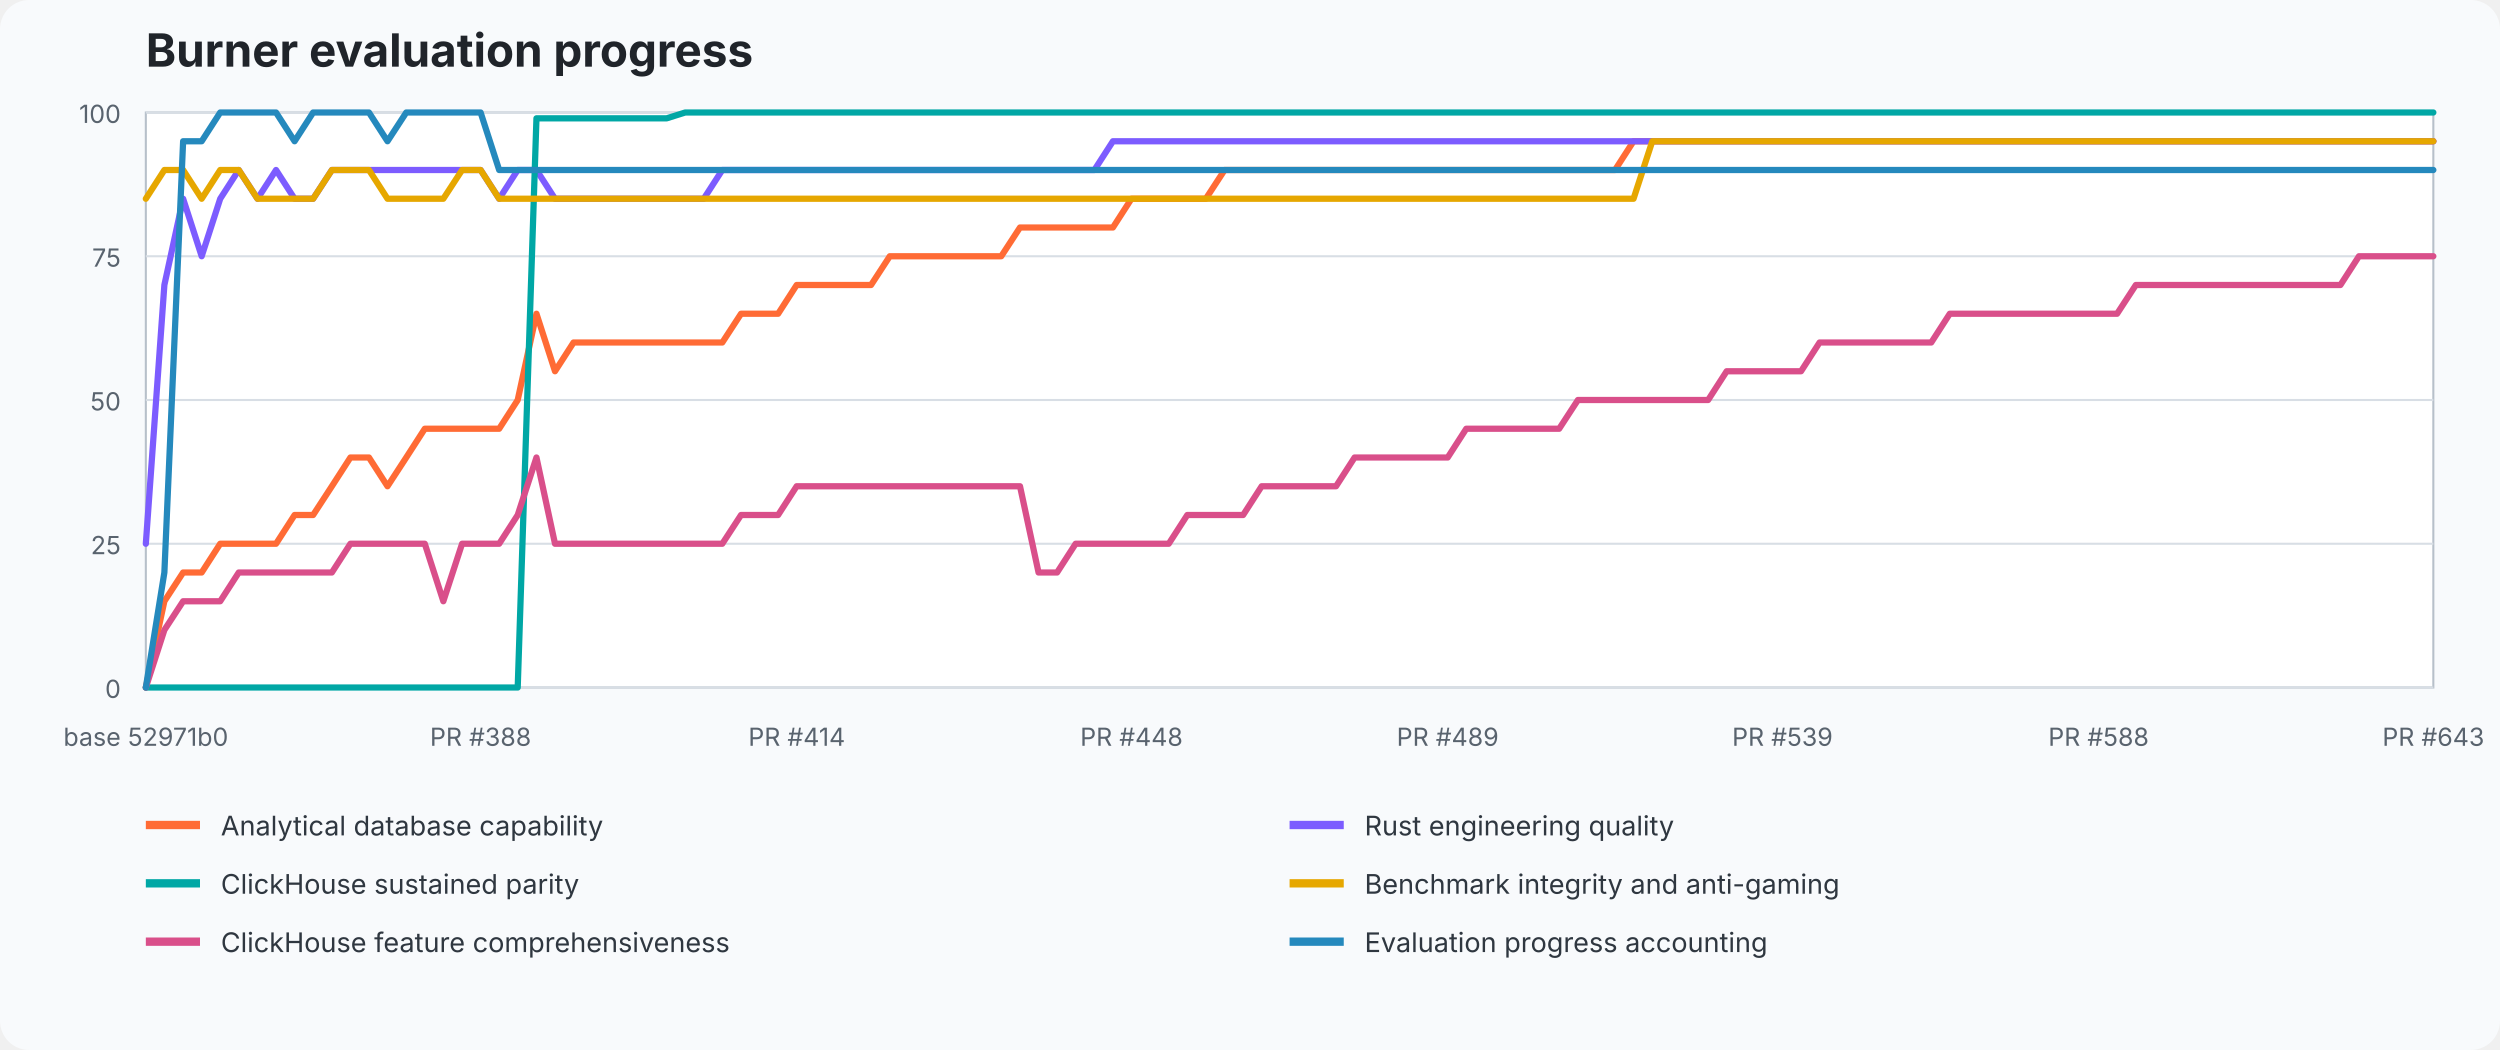
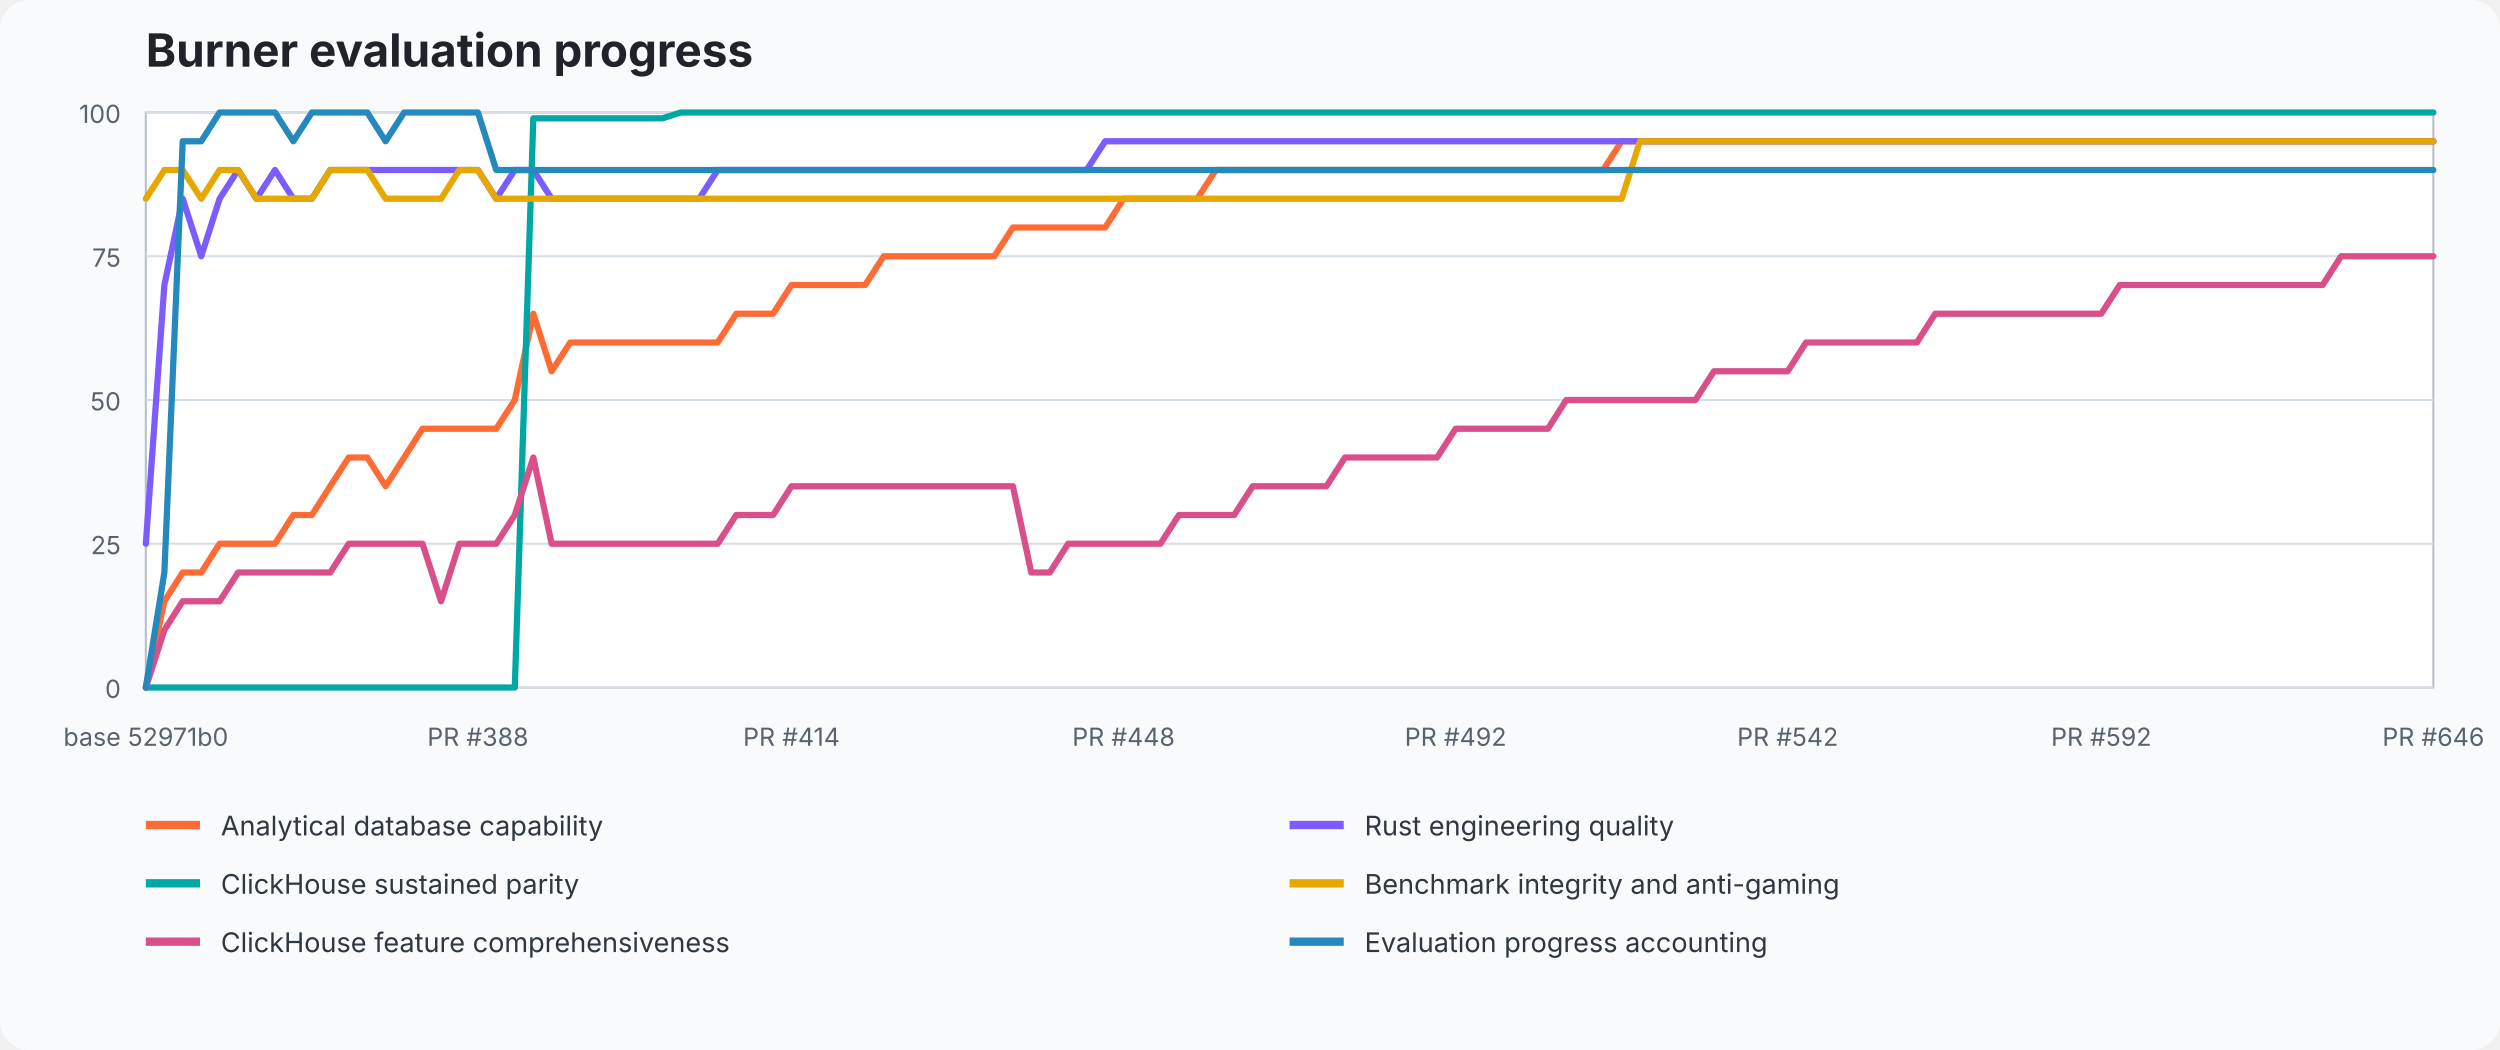
<svg xmlns="http://www.w3.org/2000/svg" width="1200" height="504" viewBox="0 0 1200 504" role="img" aria-labelledby="title desc">
  <style>text{font-family:ui-sans-serif,system-ui,-apple-system,BlinkMacSystemFont,"Segoe UI",sans-serif}.title{font-size:22px;font-weight:700;fill:#20242a}.axis{font-size:12px;fill:#59636e}.legend{font-size:13px;fill:#2f3740}.grid{stroke:#d8dee5;stroke-width:1}.plot{fill:#fff;stroke:#b7c0ca}</style>
  <rect width="100%" height="100%" fill="#f8fafc" rx="14" />
  <text x="70" y="32" class="title">Burner evaluation progress</text>
  <rect x="70" y="54" width="1098" height="276" class="plot" />
  <line x1="70" y1="330" x2="1168" y2="330" class="grid" />
  <text x="58" y="335" text-anchor="end" class="axis">0</text>
  <line x1="70" y1="261" x2="1168" y2="261" class="grid" />
  <text x="58" y="266" text-anchor="end" class="axis">25</text>
  <line x1="70" y1="192" x2="1168" y2="192" class="grid" />
  <text x="58" y="197" text-anchor="end" class="axis">50</text>
  <line x1="70" y1="123" x2="1168" y2="123" class="grid" />
  <text x="58" y="128" text-anchor="end" class="axis">75</text>
  <line x1="70" y1="54" x2="1168" y2="54" class="grid" />
  <text x="58" y="59" text-anchor="end" class="axis">100</text>
-   <polyline points="70.0,330.0 78.9,288.6 87.9,274.8 96.8,274.8 105.7,261.0 114.6,261.0 123.6,261.0 132.5,261.0 141.4,247.2 150.3,247.2 159.3,233.4 168.2,219.6 177.1,219.6 186.0,233.4 195.0,219.6 203.9,205.8 212.8,205.8 221.8,205.8 230.7,205.8 239.6,205.8 248.5,192.0 257.5,150.6 266.4,178.2 275.3,164.4 284.2,164.4 293.2,164.4 302.1,164.4 311.0,164.4 320.0,164.4 328.9,164.4 337.8,164.4 346.7,164.4 355.7,150.6 364.6,150.6 373.5,150.6 382.4,136.8 391.4,136.8 400.3,136.8 409.2,136.8 418.1,136.8 427.1,123.0 436.0,123.0 444.9,123.0 453.9,123.0 462.8,123.0 471.7,123.0 480.6,123.0 489.6,109.2 498.5,109.2 507.4,109.2 516.3,109.2 525.3,109.2 534.2,109.2 543.1,95.4 552.0,95.4 561.0,95.4 569.9,95.4 578.8,95.4 587.8,81.6 596.7,81.6 605.6,81.6 614.5,81.6 623.5,81.6 632.4,81.6 641.3,81.6 650.2,81.6 659.2,81.6 668.1,81.6 677.0,81.6 686.0,81.6 694.9,81.6 703.8,81.6 712.7,81.6 721.7,81.6 730.6,81.6 739.5,81.6 748.4,81.6 757.4,81.6 766.3,81.6 775.2,81.6 784.1,67.8 793.1,67.8 802.0,67.8 810.9,67.8 819.9,67.8 828.8,67.8 837.7,67.8 846.6,67.8 855.6,67.8 864.5,67.8 873.4,67.8 882.3,67.8 891.3,67.8 900.2,67.8 909.1,67.8 918.0,67.8 927.0,67.8 935.9,67.8 944.8,67.8 953.8,67.8 962.7,67.8 971.6,67.8 980.5,67.8 989.5,67.8 998.4,67.8 1007.3,67.8 1016.2,67.8 1025.2,67.8 1034.1,67.8 1043.0,67.8 1052.0,67.8 1060.9,67.8 1069.8,67.8 1078.7,67.8 1087.7,67.8 1096.6,67.8 1105.5,67.8 1114.4,67.8 1123.4,67.8 1132.3,67.8 1141.2,67.8 1150.1,67.8 1159.1,67.8 1168.0,67.8" fill="none" stroke="#ff6b35" stroke-width="3" stroke-linejoin="round" stroke-linecap="round" />
-   <polyline points="70.0,261.0 78.9,136.8 87.9,95.4 96.8,123.0 105.7,95.4 114.6,81.6 123.6,95.4 132.5,81.6 141.4,95.4 150.3,95.4 159.3,81.6 168.2,81.6 177.1,81.6 186.0,81.6 195.0,81.6 203.9,81.6 212.8,81.6 221.8,81.6 230.7,81.6 239.6,95.4 248.5,81.6 257.5,81.6 266.4,95.4 275.3,95.4 284.2,95.4 293.2,95.4 302.1,95.4 311.0,95.4 320.0,95.4 328.9,95.4 337.8,95.4 346.7,81.6 355.7,81.6 364.6,81.6 373.5,81.6 382.4,81.6 391.4,81.6 400.3,81.6 409.2,81.6 418.1,81.6 427.1,81.6 436.0,81.6 444.9,81.6 453.9,81.6 462.8,81.6 471.7,81.6 480.6,81.6 489.6,81.6 498.5,81.6 507.4,81.6 516.3,81.6 525.3,81.6 534.2,67.8 543.1,67.8 552.0,67.8 561.0,67.8 569.9,67.8 578.8,67.8 587.8,67.8 596.7,67.8 605.6,67.8 614.5,67.8 623.5,67.8 632.4,67.8 641.3,67.8 650.2,67.8 659.2,67.8 668.1,67.8 677.0,67.8 686.0,67.8 694.9,67.8 703.8,67.8 712.7,67.8 721.7,67.8 730.6,67.8 739.5,67.8 748.4,67.8 757.4,67.8 766.3,67.8 775.2,67.8 784.1,67.8 793.1,67.8 802.0,67.8 810.9,67.8 819.9,67.8 828.8,67.8 837.7,67.8 846.6,67.8 855.6,67.8 864.5,67.8 873.4,67.8 882.3,67.8 891.3,67.8 900.2,67.8 909.1,67.8 918.0,67.8 927.0,67.8 935.9,67.8 944.8,67.8 953.8,67.8 962.7,67.8 971.6,67.8 980.5,67.8 989.5,67.8 998.4,67.8 1007.3,67.8 1016.2,67.8 1025.2,67.8 1034.1,67.8 1043.0,67.8 1052.0,67.8 1060.9,67.8 1069.8,67.8 1078.7,67.8 1087.7,67.8 1096.6,67.8 1105.5,67.8 1114.4,67.8 1123.4,67.8 1132.3,67.8 1141.2,67.8 1150.1,67.8 1159.1,67.8 1168.0,67.8" fill="none" stroke="#7c5cff" stroke-width="3" stroke-linejoin="round" stroke-linecap="round" />
-   <polyline points="70.0,330.0 78.9,330.0 87.9,330.0 96.8,330.0 105.7,330.0 114.6,330.0 123.6,330.0 132.5,330.0 141.4,330.0 150.3,330.0 159.3,330.0 168.2,330.0 177.1,330.0 186.0,330.0 195.0,330.0 203.9,330.0 212.8,330.0 221.8,330.0 230.7,330.0 239.6,330.0 248.5,330.0 257.5,56.8 266.4,56.8 275.3,56.8 284.2,56.8 293.2,56.8 302.1,56.8 311.0,56.8 320.0,56.8 328.9,54.0 337.8,54.0 346.7,54.0 355.7,54.0 364.6,54.0 373.5,54.0 382.4,54.0 391.4,54.0 400.3,54.0 409.2,54.0 418.1,54.0 427.1,54.0 436.0,54.0 444.9,54.0 453.9,54.0 462.8,54.0 471.7,54.0 480.6,54.0 489.6,54.0 498.5,54.0 507.4,54.0 516.3,54.0 525.3,54.0 534.2,54.0 543.1,54.0 552.0,54.0 561.0,54.0 569.9,54.0 578.8,54.0 587.8,54.0 596.7,54.0 605.6,54.0 614.5,54.0 623.5,54.0 632.4,54.0 641.3,54.0 650.2,54.0 659.2,54.0 668.1,54.0 677.0,54.0 686.0,54.0 694.9,54.0 703.8,54.0 712.7,54.0 721.7,54.0 730.6,54.0 739.5,54.0 748.4,54.0 757.4,54.0 766.3,54.0 775.2,54.0 784.1,54.0 793.1,54.0 802.0,54.0 810.9,54.0 819.9,54.0 828.8,54.0 837.7,54.0 846.6,54.0 855.6,54.0 864.5,54.0 873.4,54.0 882.3,54.0 891.3,54.0 900.2,54.0 909.1,54.0 918.0,54.0 927.0,54.0 935.9,54.0 944.8,54.0 953.8,54.0 962.7,54.0 971.6,54.0 980.5,54.0 989.5,54.0 998.4,54.0 1007.3,54.0 1016.2,54.0 1025.2,54.0 1034.1,54.0 1043.0,54.0 1052.0,54.0 1060.9,54.0 1069.8,54.0 1078.7,54.0 1087.7,54.0 1096.6,54.0 1105.5,54.0 1114.4,54.0 1123.4,54.0 1132.3,54.0 1141.2,54.0 1150.1,54.0 1159.1,54.0 1168.0,54.0" fill="none" stroke="#00a7a5" stroke-width="3" stroke-linejoin="round" stroke-linecap="round" />
-   <polyline points="70.0,95.4 78.9,81.6 87.9,81.6 96.8,95.4 105.7,81.6 114.6,81.6 123.6,95.4 132.5,95.4 141.4,95.4 150.3,95.4 159.3,81.6 168.2,81.6 177.1,81.6 186.0,95.4 195.0,95.4 203.9,95.4 212.8,95.4 221.8,81.6 230.7,81.6 239.6,95.4 248.5,95.4 257.5,95.4 266.4,95.4 275.3,95.4 284.2,95.4 293.2,95.4 302.1,95.4 311.0,95.4 320.0,95.4 328.9,95.4 337.8,95.4 346.7,95.4 355.7,95.4 364.6,95.4 373.5,95.4 382.4,95.4 391.4,95.4 400.3,95.4 409.2,95.4 418.1,95.4 427.1,95.4 436.0,95.4 444.9,95.4 453.9,95.4 462.8,95.4 471.7,95.4 480.6,95.4 489.6,95.4 498.5,95.4 507.4,95.4 516.3,95.4 525.3,95.4 534.2,95.4 543.1,95.4 552.0,95.4 561.0,95.4 569.9,95.4 578.8,95.4 587.8,95.4 596.7,95.4 605.6,95.4 614.5,95.4 623.5,95.4 632.4,95.4 641.3,95.4 650.2,95.4 659.2,95.4 668.1,95.4 677.0,95.4 686.0,95.4 694.9,95.4 703.8,95.4 712.7,95.4 721.7,95.4 730.6,95.4 739.5,95.4 748.4,95.4 757.4,95.4 766.3,95.4 775.2,95.4 784.1,95.4 793.1,67.8 802.0,67.8 810.9,67.8 819.9,67.8 828.8,67.8 837.7,67.8 846.6,67.8 855.6,67.8 864.5,67.8 873.4,67.8 882.3,67.8 891.3,67.8 900.2,67.8 909.1,67.8 918.0,67.8 927.0,67.8 935.9,67.8 944.8,67.8 953.8,67.8 962.7,67.8 971.6,67.8 980.5,67.8 989.5,67.8 998.4,67.8 1007.3,67.8 1016.2,67.8 1025.2,67.8 1034.1,67.8 1043.0,67.8 1052.0,67.8 1060.9,67.8 1069.8,67.8 1078.7,67.8 1087.7,67.8 1096.6,67.8 1105.5,67.8 1114.4,67.8 1123.4,67.8 1132.3,67.8 1141.2,67.8 1150.1,67.8 1159.1,67.8 1168.0,67.8" fill="none" stroke="#e6a700" stroke-width="3" stroke-linejoin="round" stroke-linecap="round" />
-   <polyline points="70.0,330.0 78.9,302.4 87.9,288.6 96.8,288.6 105.7,288.6 114.6,274.8 123.6,274.8 132.5,274.8 141.4,274.8 150.3,274.8 159.3,274.8 168.2,261.0 177.1,261.0 186.0,261.0 195.0,261.0 203.9,261.0 212.8,288.6 221.8,261.0 230.7,261.0 239.6,261.0 248.5,247.2 257.5,219.6 266.4,261.0 275.3,261.0 284.2,261.0 293.2,261.0 302.1,261.0 311.0,261.0 320.0,261.0 328.9,261.0 337.8,261.0 346.7,261.0 355.7,247.2 364.6,247.2 373.5,247.2 382.4,233.4 391.4,233.4 400.3,233.4 409.2,233.4 418.1,233.4 427.1,233.4 436.0,233.4 444.9,233.4 453.9,233.4 462.8,233.4 471.7,233.4 480.6,233.4 489.6,233.4 498.5,274.8 507.4,274.8 516.3,261.0 525.3,261.0 534.2,261.0 543.1,261.0 552.0,261.0 561.0,261.0 569.9,247.2 578.8,247.2 587.8,247.2 596.7,247.2 605.6,233.4 614.5,233.4 623.5,233.4 632.4,233.4 641.3,233.4 650.2,219.6 659.2,219.6 668.1,219.6 677.0,219.6 686.0,219.6 694.9,219.6 703.8,205.8 712.7,205.8 721.7,205.8 730.6,205.8 739.5,205.8 748.4,205.8 757.4,192.0 766.3,192.0 775.2,192.0 784.1,192.0 793.1,192.0 802.0,192.0 810.9,192.0 819.9,192.0 828.8,178.2 837.7,178.2 846.6,178.2 855.6,178.2 864.5,178.2 873.4,164.4 882.3,164.4 891.3,164.4 900.2,164.4 909.1,164.4 918.0,164.4 927.0,164.4 935.9,150.6 944.8,150.6 953.8,150.6 962.7,150.6 971.6,150.6 980.5,150.6 989.5,150.6 998.4,150.6 1007.3,150.6 1016.2,150.6 1025.2,136.8 1034.1,136.8 1043.0,136.8 1052.0,136.8 1060.9,136.8 1069.8,136.8 1078.7,136.8 1087.7,136.8 1096.6,136.8 1105.5,136.8 1114.4,136.8 1123.4,136.8 1132.3,123.0 1141.2,123.0 1150.1,123.0 1159.1,123.0 1168.0,123.0" fill="none" stroke="#d94f8a" stroke-width="3" stroke-linejoin="round" stroke-linecap="round" />
-   <polyline points="70.0,330.0 78.9,274.8 87.9,67.8 96.8,67.8 105.7,54.0 114.6,54.0 123.6,54.0 132.5,54.0 141.4,67.8 150.3,54.0 159.3,54.0 168.2,54.0 177.1,54.0 186.0,67.8 195.0,54.0 203.9,54.0 212.8,54.0 221.8,54.0 230.7,54.0 239.6,81.6 248.5,81.6 257.5,81.6 266.4,81.6 275.3,81.6 284.2,81.6 293.2,81.6 302.1,81.6 311.0,81.6 320.0,81.6 328.9,81.6 337.8,81.6 346.7,81.6 355.7,81.6 364.6,81.6 373.5,81.6 382.4,81.6 391.4,81.6 400.3,81.6 409.2,81.6 418.1,81.6 427.1,81.6 436.0,81.6 444.9,81.6 453.9,81.6 462.8,81.6 471.7,81.6 480.6,81.6 489.6,81.6 498.5,81.6 507.4,81.6 516.3,81.6 525.3,81.6 534.2,81.6 543.1,81.6 552.0,81.6 561.0,81.6 569.9,81.6 578.8,81.6 587.8,81.6 596.7,81.6 605.6,81.6 614.5,81.6 623.5,81.6 632.4,81.6 641.3,81.6 650.2,81.6 659.2,81.6 668.1,81.6 677.0,81.6 686.0,81.6 694.9,81.6 703.8,81.6 712.7,81.6 721.7,81.6 730.6,81.6 739.5,81.6 748.4,81.6 757.4,81.6 766.3,81.6 775.2,81.6 784.1,81.6 793.1,81.6 802.0,81.6 810.9,81.6 819.9,81.6 828.8,81.6 837.7,81.6 846.6,81.6 855.6,81.6 864.5,81.6 873.4,81.6 882.3,81.6 891.3,81.6 900.2,81.6 909.1,81.6 918.0,81.6 927.0,81.6 935.9,81.6 944.8,81.6 953.8,81.6 962.7,81.6 971.6,81.6 980.5,81.6 989.5,81.6 998.4,81.6 1007.3,81.6 1016.2,81.6 1025.2,81.6 1034.1,81.6 1043.0,81.6 1052.0,81.6 1060.9,81.6 1069.8,81.6 1078.7,81.6 1087.7,81.6 1096.6,81.6 1105.5,81.6 1114.4,81.6 1123.4,81.6 1132.3,81.6 1141.2,81.6 1150.1,81.6 1159.1,81.6 1168.0,81.6" fill="none" stroke="#2589bd" stroke-width="3" stroke-linejoin="round" stroke-linecap="round" />
+   <polyline points="70.0,330.0 78.9,288.6 87.7,274.8 96.6,274.8 105.4,261.0 114.3,261.0 123.1,261.0 132.0,261.0 140.8,247.2 149.7,247.2 158.5,233.4 167.4,219.6 176.3,219.6 185.1,233.4 194.0,219.6 202.8,205.8 211.7,205.8 220.5,205.8 229.4,205.8 238.2,205.8 247.1,192.0 256.0,150.6 264.8,178.2 273.7,164.4 282.5,164.4 291.4,164.4 300.2,164.4 309.1,164.4 317.9,164.4 326.8,164.4 335.6,164.4 344.5,164.4 353.4,150.6 362.2,150.6 371.1,150.6 379.9,136.8 388.8,136.8 397.6,136.8 406.5,136.8 415.3,136.8 424.2,123.0 433.0,123.0 441.9,123.0 450.8,123.0 459.6,123.0 468.5,123.0 477.3,123.0 486.2,109.2 495.0,109.2 503.9,109.2 512.7,109.2 521.6,109.2 530.5,109.2 539.3,95.4 548.2,95.4 557.0,95.4 565.9,95.4 574.7,95.4 583.6,81.6 592.4,81.6 601.3,81.6 610.1,81.6 619.0,81.6 627.9,81.6 636.7,81.6 645.6,81.6 654.4,81.6 663.3,81.6 672.1,81.6 681.0,81.6 689.8,81.6 698.7,81.6 707.5,81.6 716.4,81.6 725.3,81.6 734.1,81.6 743.0,81.6 751.8,81.6 760.7,81.6 769.5,81.6 778.4,67.8 787.2,67.8 796.1,67.8 805.0,67.8 813.8,67.8 822.7,67.8 831.5,67.8 840.4,67.8 849.2,67.8 858.1,67.8 866.9,67.8 875.8,67.8 884.6,67.8 893.5,67.8 902.4,67.8 911.2,67.8 920.1,67.8 928.9,67.8 937.8,67.8 946.6,67.8 955.5,67.8 964.3,67.8 973.2,67.8 982.0,67.8 990.9,67.8 999.8,67.8 1008.6,67.8 1017.5,67.8 1026.3,67.8 1035.2,67.8 1044.0,67.8 1052.9,67.8 1061.7,67.8 1070.6,67.8 1079.5,67.8 1088.3,67.8 1097.2,67.8 1106.0,67.8 1114.9,67.8 1123.7,67.8 1132.6,67.8 1141.4,67.8 1150.3,67.8 1159.1,67.8 1168.0,67.8" fill="none" stroke="#ff6b35" stroke-width="3" stroke-linejoin="round" stroke-linecap="round" />
+   <polyline points="70.0,261.0 78.9,136.8 87.7,95.4 96.6,123.0 105.4,95.4 114.3,81.6 123.1,95.4 132.0,81.6 140.8,95.4 149.7,95.4 158.5,81.6 167.4,81.6 176.3,81.6 185.1,81.6 194.0,81.6 202.8,81.6 211.7,81.6 220.5,81.6 229.4,81.6 238.2,95.4 247.1,81.6 256.0,81.6 264.8,95.4 273.7,95.4 282.5,95.4 291.4,95.4 300.2,95.4 309.1,95.4 317.9,95.4 326.8,95.4 335.6,95.4 344.5,81.6 353.4,81.6 362.2,81.6 371.1,81.6 379.9,81.6 388.8,81.6 397.6,81.6 406.5,81.6 415.3,81.6 424.2,81.6 433.0,81.6 441.9,81.6 450.8,81.6 459.6,81.6 468.5,81.6 477.3,81.6 486.2,81.6 495.0,81.6 503.9,81.6 512.7,81.6 521.6,81.6 530.5,67.8 539.3,67.8 548.2,67.8 557.0,67.8 565.9,67.8 574.7,67.8 583.6,67.8 592.4,67.8 601.3,67.8 610.1,67.8 619.0,67.8 627.9,67.8 636.7,67.8 645.6,67.8 654.4,67.8 663.3,67.8 672.1,67.8 681.0,67.8 689.8,67.8 698.7,67.8 707.5,67.8 716.4,67.8 725.3,67.8 734.1,67.8 743.0,67.8 751.8,67.8 760.7,67.8 769.5,67.8 778.4,67.8 787.2,67.8 796.1,67.8 805.0,67.8 813.8,67.8 822.7,67.8 831.5,67.8 840.4,67.8 849.2,67.8 858.1,67.8 866.9,67.8 875.8,67.8 884.6,67.8 893.5,67.8 902.4,67.8 911.2,67.8 920.1,67.8 928.9,67.8 937.8,67.8 946.6,67.8 955.5,67.8 964.3,67.8 973.2,67.8 982.0,67.8 990.9,67.8 999.8,67.8 1008.6,67.8 1017.5,67.8 1026.3,67.8 1035.2,67.8 1044.0,67.8 1052.9,67.8 1061.7,67.8 1070.6,67.8 1079.5,67.8 1088.3,67.8 1097.2,67.8 1106.0,67.8 1114.9,67.8 1123.7,67.8 1132.6,67.8 1141.4,67.8 1150.3,67.8 1159.1,67.8 1168.0,67.8" fill="none" stroke="#7c5cff" stroke-width="3" stroke-linejoin="round" stroke-linecap="round" />
+   <polyline points="70.0,330.0 78.9,330.0 87.7,330.0 96.6,330.0 105.4,330.0 114.3,330.0 123.1,330.0 132.0,330.0 140.8,330.0 149.7,330.0 158.5,330.0 167.4,330.0 176.3,330.0 185.1,330.0 194.0,330.0 202.8,330.0 211.7,330.0 220.5,330.0 229.4,330.0 238.2,330.0 247.1,330.0 256.0,56.8 264.8,56.8 273.7,56.8 282.5,56.8 291.4,56.8 300.2,56.8 309.1,56.8 317.9,56.8 326.8,54.0 335.6,54.0 344.5,54.0 353.4,54.0 362.2,54.0 371.1,54.0 379.9,54.0 388.8,54.0 397.6,54.0 406.5,54.0 415.3,54.0 424.2,54.0 433.0,54.0 441.9,54.0 450.8,54.0 459.6,54.0 468.5,54.0 477.3,54.0 486.2,54.0 495.0,54.0 503.9,54.0 512.7,54.0 521.6,54.0 530.5,54.0 539.3,54.0 548.2,54.0 557.0,54.0 565.9,54.0 574.7,54.0 583.6,54.0 592.4,54.0 601.3,54.0 610.1,54.0 619.0,54.0 627.9,54.0 636.7,54.0 645.6,54.0 654.4,54.0 663.3,54.0 672.1,54.0 681.0,54.0 689.8,54.0 698.7,54.0 707.5,54.0 716.4,54.0 725.3,54.0 734.1,54.0 743.0,54.0 751.8,54.0 760.7,54.0 769.5,54.0 778.4,54.0 787.2,54.0 796.1,54.0 805.0,54.0 813.8,54.0 822.7,54.0 831.5,54.0 840.4,54.0 849.2,54.0 858.1,54.0 866.9,54.0 875.8,54.0 884.6,54.0 893.5,54.0 902.4,54.0 911.2,54.0 920.1,54.0 928.9,54.0 937.8,54.0 946.6,54.0 955.5,54.0 964.3,54.0 973.2,54.0 982.0,54.0 990.9,54.0 999.8,54.0 1008.6,54.0 1017.5,54.0 1026.3,54.0 1035.2,54.0 1044.0,54.0 1052.9,54.0 1061.7,54.0 1070.6,54.0 1079.5,54.0 1088.3,54.0 1097.2,54.0 1106.0,54.0 1114.9,54.0 1123.7,54.0 1132.6,54.0 1141.4,54.0 1150.3,54.0 1159.1,54.0 1168.0,54.0" fill="none" stroke="#00a7a5" stroke-width="3" stroke-linejoin="round" stroke-linecap="round" />
+   <polyline points="70.0,95.4 78.9,81.6 87.7,81.6 96.6,95.4 105.4,81.6 114.3,81.6 123.1,95.4 132.0,95.4 140.8,95.4 149.7,95.4 158.5,81.6 167.4,81.6 176.3,81.6 185.1,95.4 194.0,95.4 202.8,95.4 211.7,95.4 220.5,81.6 229.4,81.6 238.2,95.4 247.1,95.4 256.0,95.4 264.8,95.4 273.7,95.4 282.5,95.4 291.4,95.4 300.2,95.4 309.1,95.4 317.9,95.4 326.8,95.4 335.6,95.4 344.5,95.4 353.4,95.4 362.2,95.4 371.1,95.4 379.9,95.4 388.8,95.4 397.6,95.4 406.5,95.4 415.3,95.4 424.2,95.4 433.0,95.4 441.9,95.4 450.8,95.4 459.6,95.4 468.5,95.4 477.3,95.4 486.2,95.4 495.0,95.4 503.9,95.4 512.7,95.4 521.6,95.4 530.5,95.4 539.3,95.4 548.2,95.4 557.0,95.4 565.9,95.4 574.7,95.4 583.6,95.4 592.4,95.4 601.3,95.4 610.1,95.4 619.0,95.4 627.9,95.4 636.7,95.4 645.6,95.4 654.4,95.4 663.3,95.4 672.1,95.4 681.0,95.4 689.8,95.4 698.7,95.4 707.5,95.4 716.4,95.4 725.3,95.4 734.1,95.4 743.0,95.4 751.8,95.4 760.7,95.4 769.5,95.4 778.4,95.4 787.2,67.8 796.1,67.8 805.0,67.8 813.8,67.8 822.7,67.8 831.5,67.8 840.4,67.8 849.2,67.8 858.1,67.8 866.9,67.8 875.8,67.8 884.6,67.8 893.5,67.8 902.4,67.8 911.2,67.8 920.1,67.8 928.9,67.8 937.8,67.8 946.6,67.8 955.5,67.8 964.3,67.8 973.2,67.8 982.0,67.8 990.9,67.8 999.8,67.8 1008.6,67.8 1017.5,67.8 1026.3,67.8 1035.2,67.8 1044.0,67.8 1052.9,67.8 1061.7,67.8 1070.6,67.8 1079.5,67.8 1088.3,67.8 1097.2,67.8 1106.0,67.8 1114.9,67.8 1123.7,67.8 1132.6,67.8 1141.4,67.8 1150.3,67.8 1159.1,67.8 1168.0,67.8" fill="none" stroke="#e6a700" stroke-width="3" stroke-linejoin="round" stroke-linecap="round" />
+   <polyline points="70.0,330.0 78.9,302.4 87.7,288.6 96.6,288.6 105.4,288.6 114.3,274.8 123.1,274.8 132.0,274.8 140.8,274.8 149.7,274.8 158.5,274.8 167.4,261.0 176.3,261.0 185.1,261.0 194.0,261.0 202.8,261.0 211.7,288.6 220.5,261.0 229.4,261.0 238.2,261.0 247.1,247.2 256.0,219.6 264.8,261.0 273.7,261.0 282.5,261.0 291.4,261.0 300.2,261.0 309.1,261.0 317.9,261.0 326.8,261.0 335.6,261.0 344.5,261.0 353.4,247.2 362.2,247.2 371.1,247.2 379.9,233.4 388.8,233.4 397.6,233.4 406.5,233.4 415.3,233.4 424.2,233.4 433.0,233.4 441.9,233.4 450.8,233.4 459.6,233.4 468.5,233.4 477.3,233.4 486.2,233.4 495.0,274.8 503.9,274.8 512.7,261.0 521.6,261.0 530.5,261.0 539.3,261.0 548.2,261.0 557.0,261.0 565.9,247.2 574.7,247.2 583.6,247.2 592.4,247.2 601.3,233.4 610.1,233.4 619.0,233.4 627.9,233.4 636.7,233.4 645.6,219.6 654.4,219.6 663.3,219.6 672.1,219.6 681.0,219.6 689.8,219.6 698.7,205.8 707.5,205.8 716.4,205.8 725.3,205.8 734.1,205.8 743.0,205.8 751.8,192.0 760.7,192.0 769.5,192.0 778.4,192.0 787.2,192.0 796.1,192.0 805.0,192.0 813.8,192.0 822.7,178.2 831.5,178.2 840.4,178.2 849.2,178.2 858.1,178.2 866.9,164.4 875.8,164.4 884.6,164.4 893.5,164.4 902.4,164.4 911.2,164.4 920.1,164.4 928.9,150.6 937.8,150.6 946.6,150.6 955.5,150.6 964.3,150.6 973.2,150.6 982.0,150.6 990.9,150.6 999.8,150.6 1008.6,150.6 1017.5,136.8 1026.3,136.8 1035.2,136.8 1044.0,136.8 1052.9,136.8 1061.7,136.8 1070.6,136.8 1079.5,136.8 1088.3,136.8 1097.2,136.8 1106.0,136.8 1114.9,136.8 1123.7,123.0 1132.6,123.0 1141.4,123.0 1150.3,123.0 1159.1,123.0 1168.0,123.0" fill="none" stroke="#d94f8a" stroke-width="3" stroke-linejoin="round" stroke-linecap="round" />
+   <polyline points="70.0,330.0 78.9,274.8 87.7,67.8 96.6,67.8 105.4,54.0 114.3,54.0 123.1,54.0 132.0,54.0 140.8,67.8 149.7,54.0 158.5,54.0 167.4,54.0 176.3,54.0 185.1,67.8 194.0,54.0 202.8,54.0 211.7,54.0 220.5,54.0 229.4,54.0 238.2,81.6 247.1,81.6 256.0,81.6 264.8,81.6 273.7,81.6 282.5,81.6 291.4,81.6 300.2,81.6 309.1,81.6 317.9,81.6 326.8,81.6 335.6,81.6 344.5,81.6 353.4,81.6 362.2,81.6 371.1,81.6 379.9,81.6 388.8,81.6 397.6,81.6 406.5,81.6 415.3,81.6 424.2,81.6 433.0,81.6 441.9,81.6 450.8,81.6 459.6,81.6 468.5,81.6 477.3,81.6 486.2,81.6 495.0,81.6 503.9,81.6 512.7,81.6 521.6,81.6 530.5,81.6 539.3,81.6 548.2,81.6 557.0,81.6 565.9,81.6 574.7,81.6 583.6,81.6 592.4,81.6 601.3,81.6 610.1,81.6 619.0,81.6 627.9,81.6 636.7,81.6 645.6,81.6 654.4,81.6 663.3,81.6 672.1,81.6 681.0,81.6 689.8,81.6 698.7,81.6 707.5,81.6 716.4,81.6 725.3,81.6 734.1,81.6 743.0,81.6 751.8,81.6 760.7,81.6 769.5,81.6 778.4,81.6 787.2,81.6 796.1,81.6 805.0,81.6 813.8,81.6 822.7,81.6 831.5,81.6 840.4,81.6 849.2,81.6 858.1,81.6 866.9,81.6 875.8,81.6 884.6,81.6 893.5,81.6 902.4,81.6 911.2,81.6 920.1,81.6 928.9,81.6 937.8,81.6 946.6,81.6 955.5,81.6 964.3,81.6 973.2,81.6 982.0,81.6 990.9,81.6 999.8,81.6 1008.6,81.6 1017.5,81.6 1026.3,81.6 1035.2,81.6 1044.0,81.6 1052.9,81.6 1061.7,81.6 1070.6,81.6 1079.5,81.6 1088.3,81.6 1097.2,81.6 1106.0,81.6 1114.9,81.6 1123.7,81.6 1132.6,81.6 1141.4,81.6 1150.3,81.6 1159.1,81.6 1168.0,81.6" fill="none" stroke="#2589bd" stroke-width="3" stroke-linejoin="round" stroke-linecap="round" />
  <text x="70" y="358" text-anchor="middle" class="axis">base 52971b0</text>
-   <text x="230.683" y="358" text-anchor="middle" class="axis">PR #388</text>
-   <text x="382.439" y="358" text-anchor="middle" class="axis">PR #414</text>
-   <text x="543.122" y="358" text-anchor="middle" class="axis">PR #448</text>
-   <text x="694.878" y="358" text-anchor="middle" class="axis">PR #489</text>
-   <text x="855.561" y="358" text-anchor="middle" class="axis">PR #539</text>
-   <text x="1007.317" y="358" text-anchor="middle" class="axis">PR #588</text>
-   <text x="1168" y="358" text-anchor="middle" class="axis">PR #643</text>
+   <text x="229.387" y="358" text-anchor="middle" class="axis">PR #388</text>
+   <text x="379.919" y="358" text-anchor="middle" class="axis">PR #414</text>
+   <text x="539.306" y="358" text-anchor="middle" class="axis">PR #448</text>
+   <text x="698.694" y="358" text-anchor="middle" class="axis">PR #492</text>
+   <text x="858.081" y="358" text-anchor="middle" class="axis">PR #542</text>
+   <text x="1008.613" y="358" text-anchor="middle" class="axis">PR #592</text>
+   <text x="1168" y="358" text-anchor="middle" class="axis">PR #646</text>
  <line x1="70" y1="396" x2="96" y2="396" stroke="#ff6b35" stroke-width="4" />
  <text x="106" y="401" class="legend">Analytical database capability</text>
  <line x1="619" y1="396" x2="645" y2="396" stroke="#7c5cff" stroke-width="4" />
  <text x="655" y="401" class="legend">Rust engineering quality</text>
  <line x1="70" y1="424" x2="96" y2="424" stroke="#00a7a5" stroke-width="4" />
  <text x="106" y="429" class="legend">ClickHouse sustained parity</text>
  <line x1="619" y1="424" x2="645" y2="424" stroke="#e6a700" stroke-width="4" />
  <text x="655" y="429" class="legend">Benchmark integrity and anti-gaming</text>
  <line x1="70" y1="452" x2="96" y2="452" stroke="#d94f8a" stroke-width="4" />
  <text x="106" y="457" class="legend">ClickHouse feature comprehensiveness</text>
  <line x1="619" y1="452" x2="645" y2="452" stroke="#2589bd" stroke-width="4" />
  <text x="655" y="457" class="legend">Evaluation progress accounting</text>
</svg>
